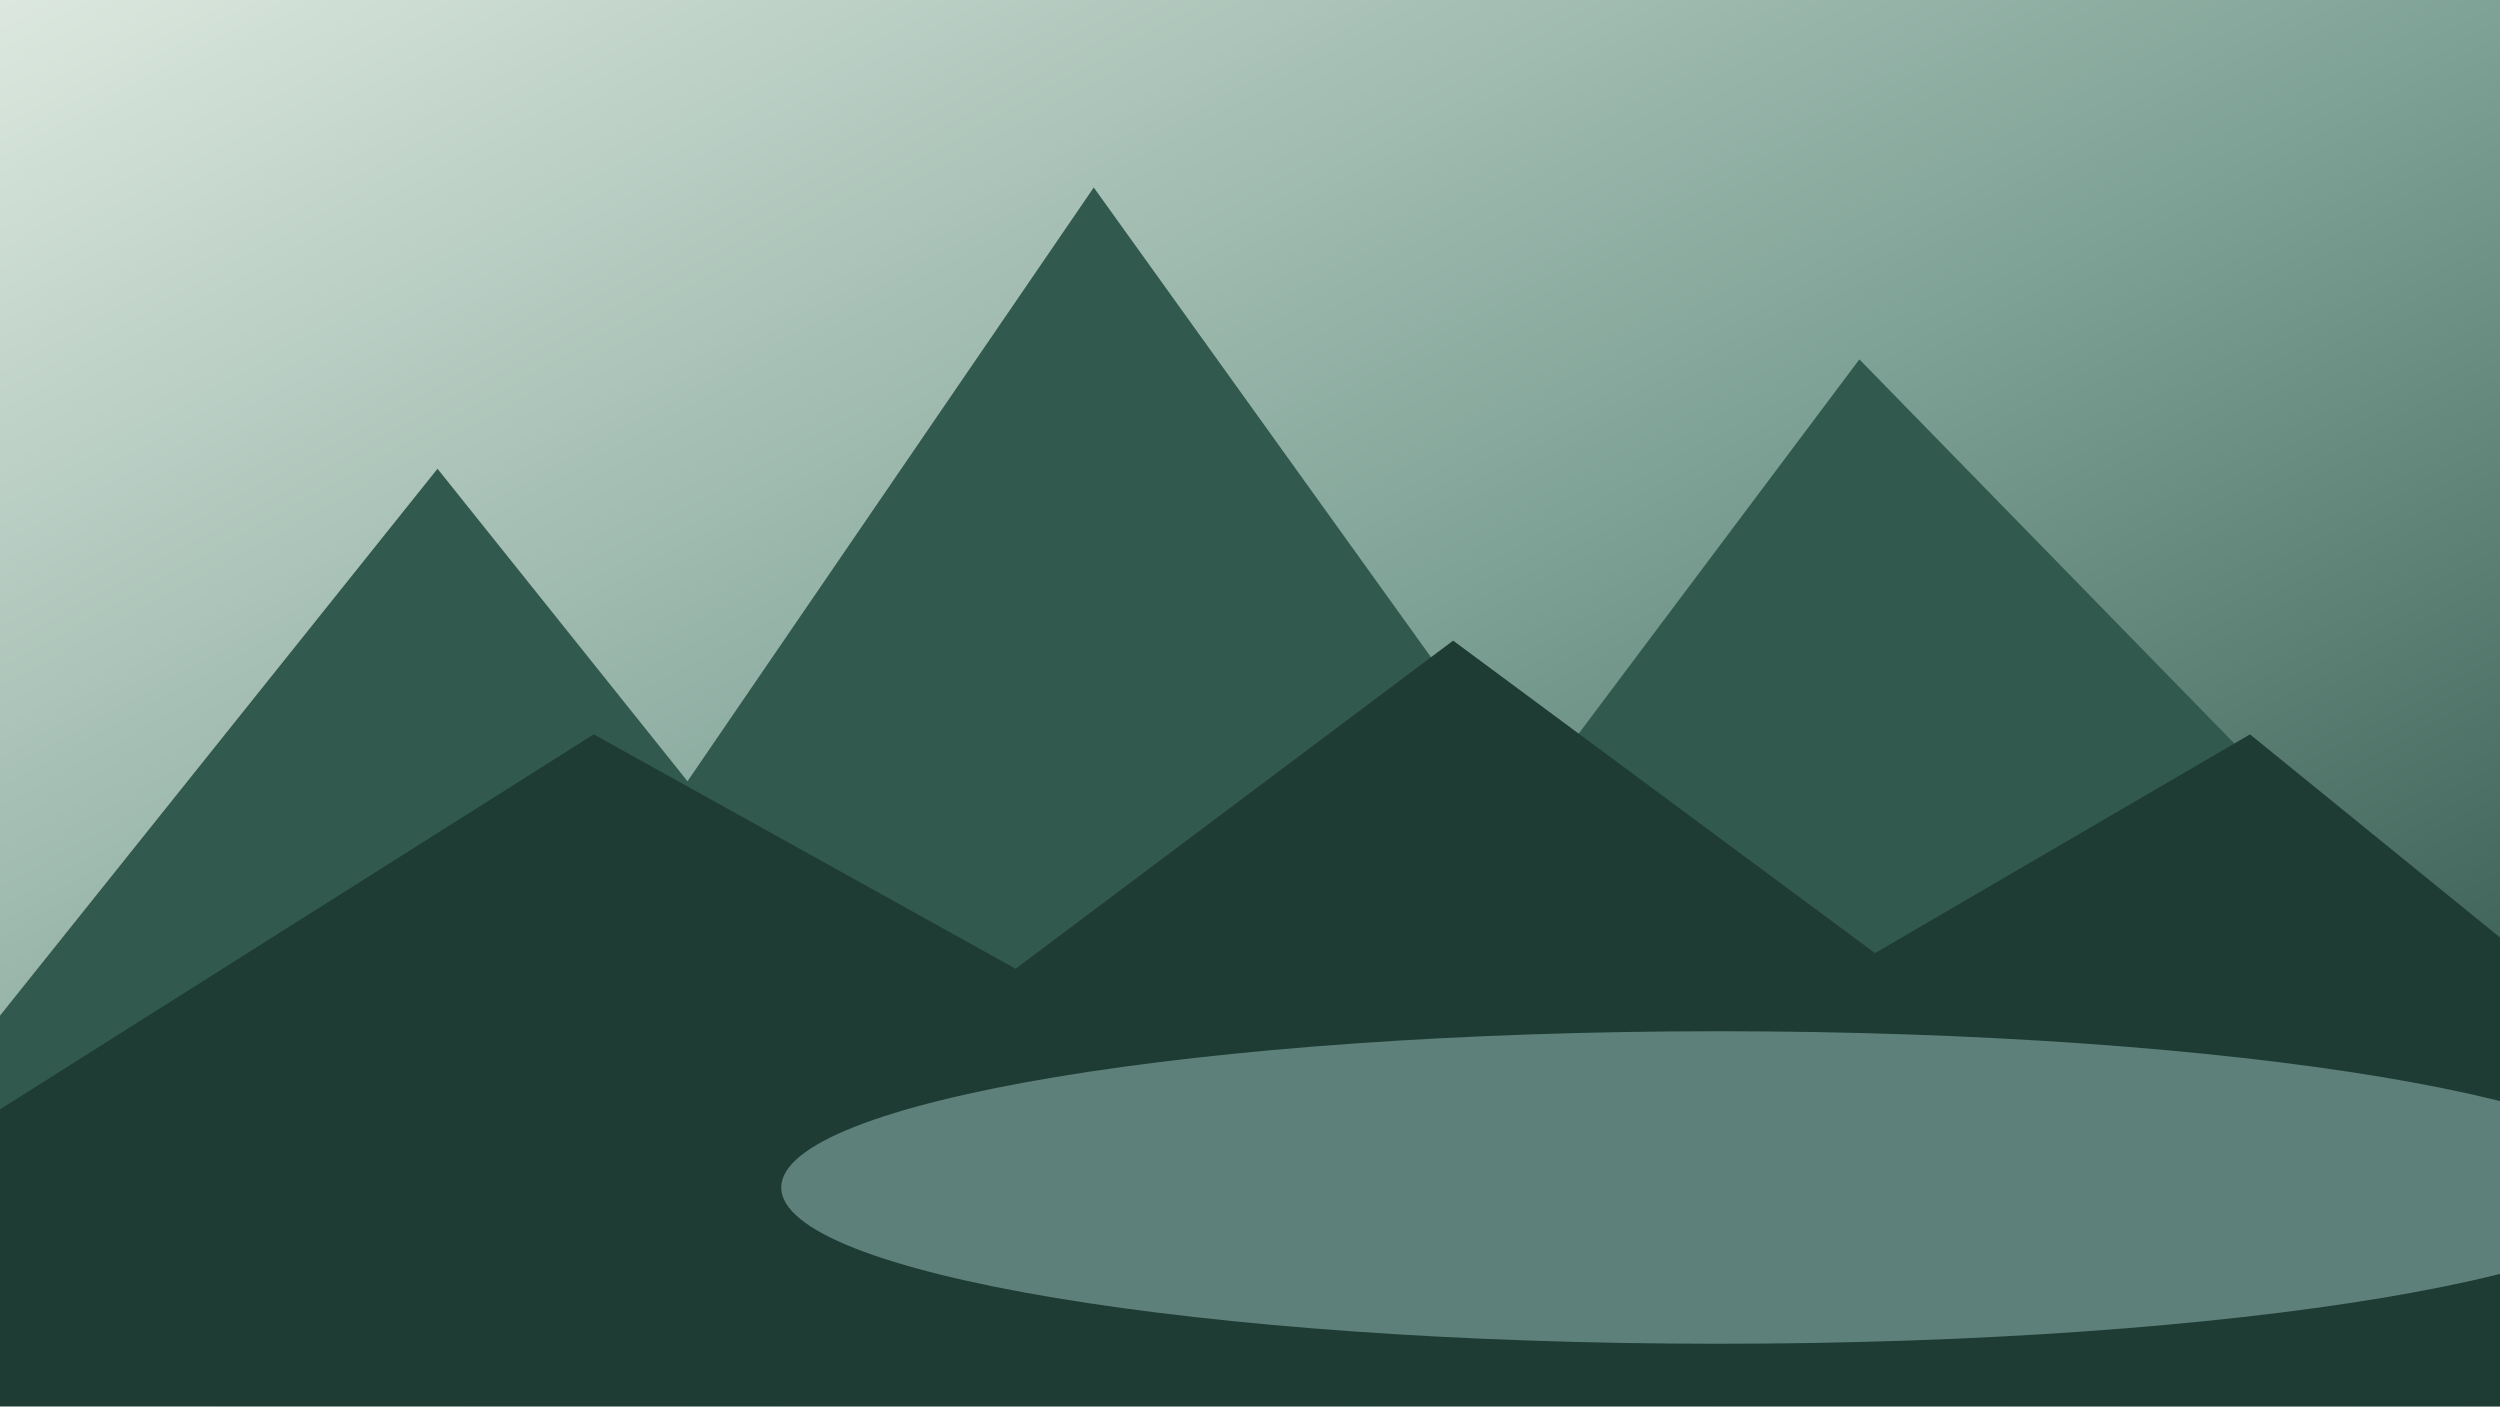
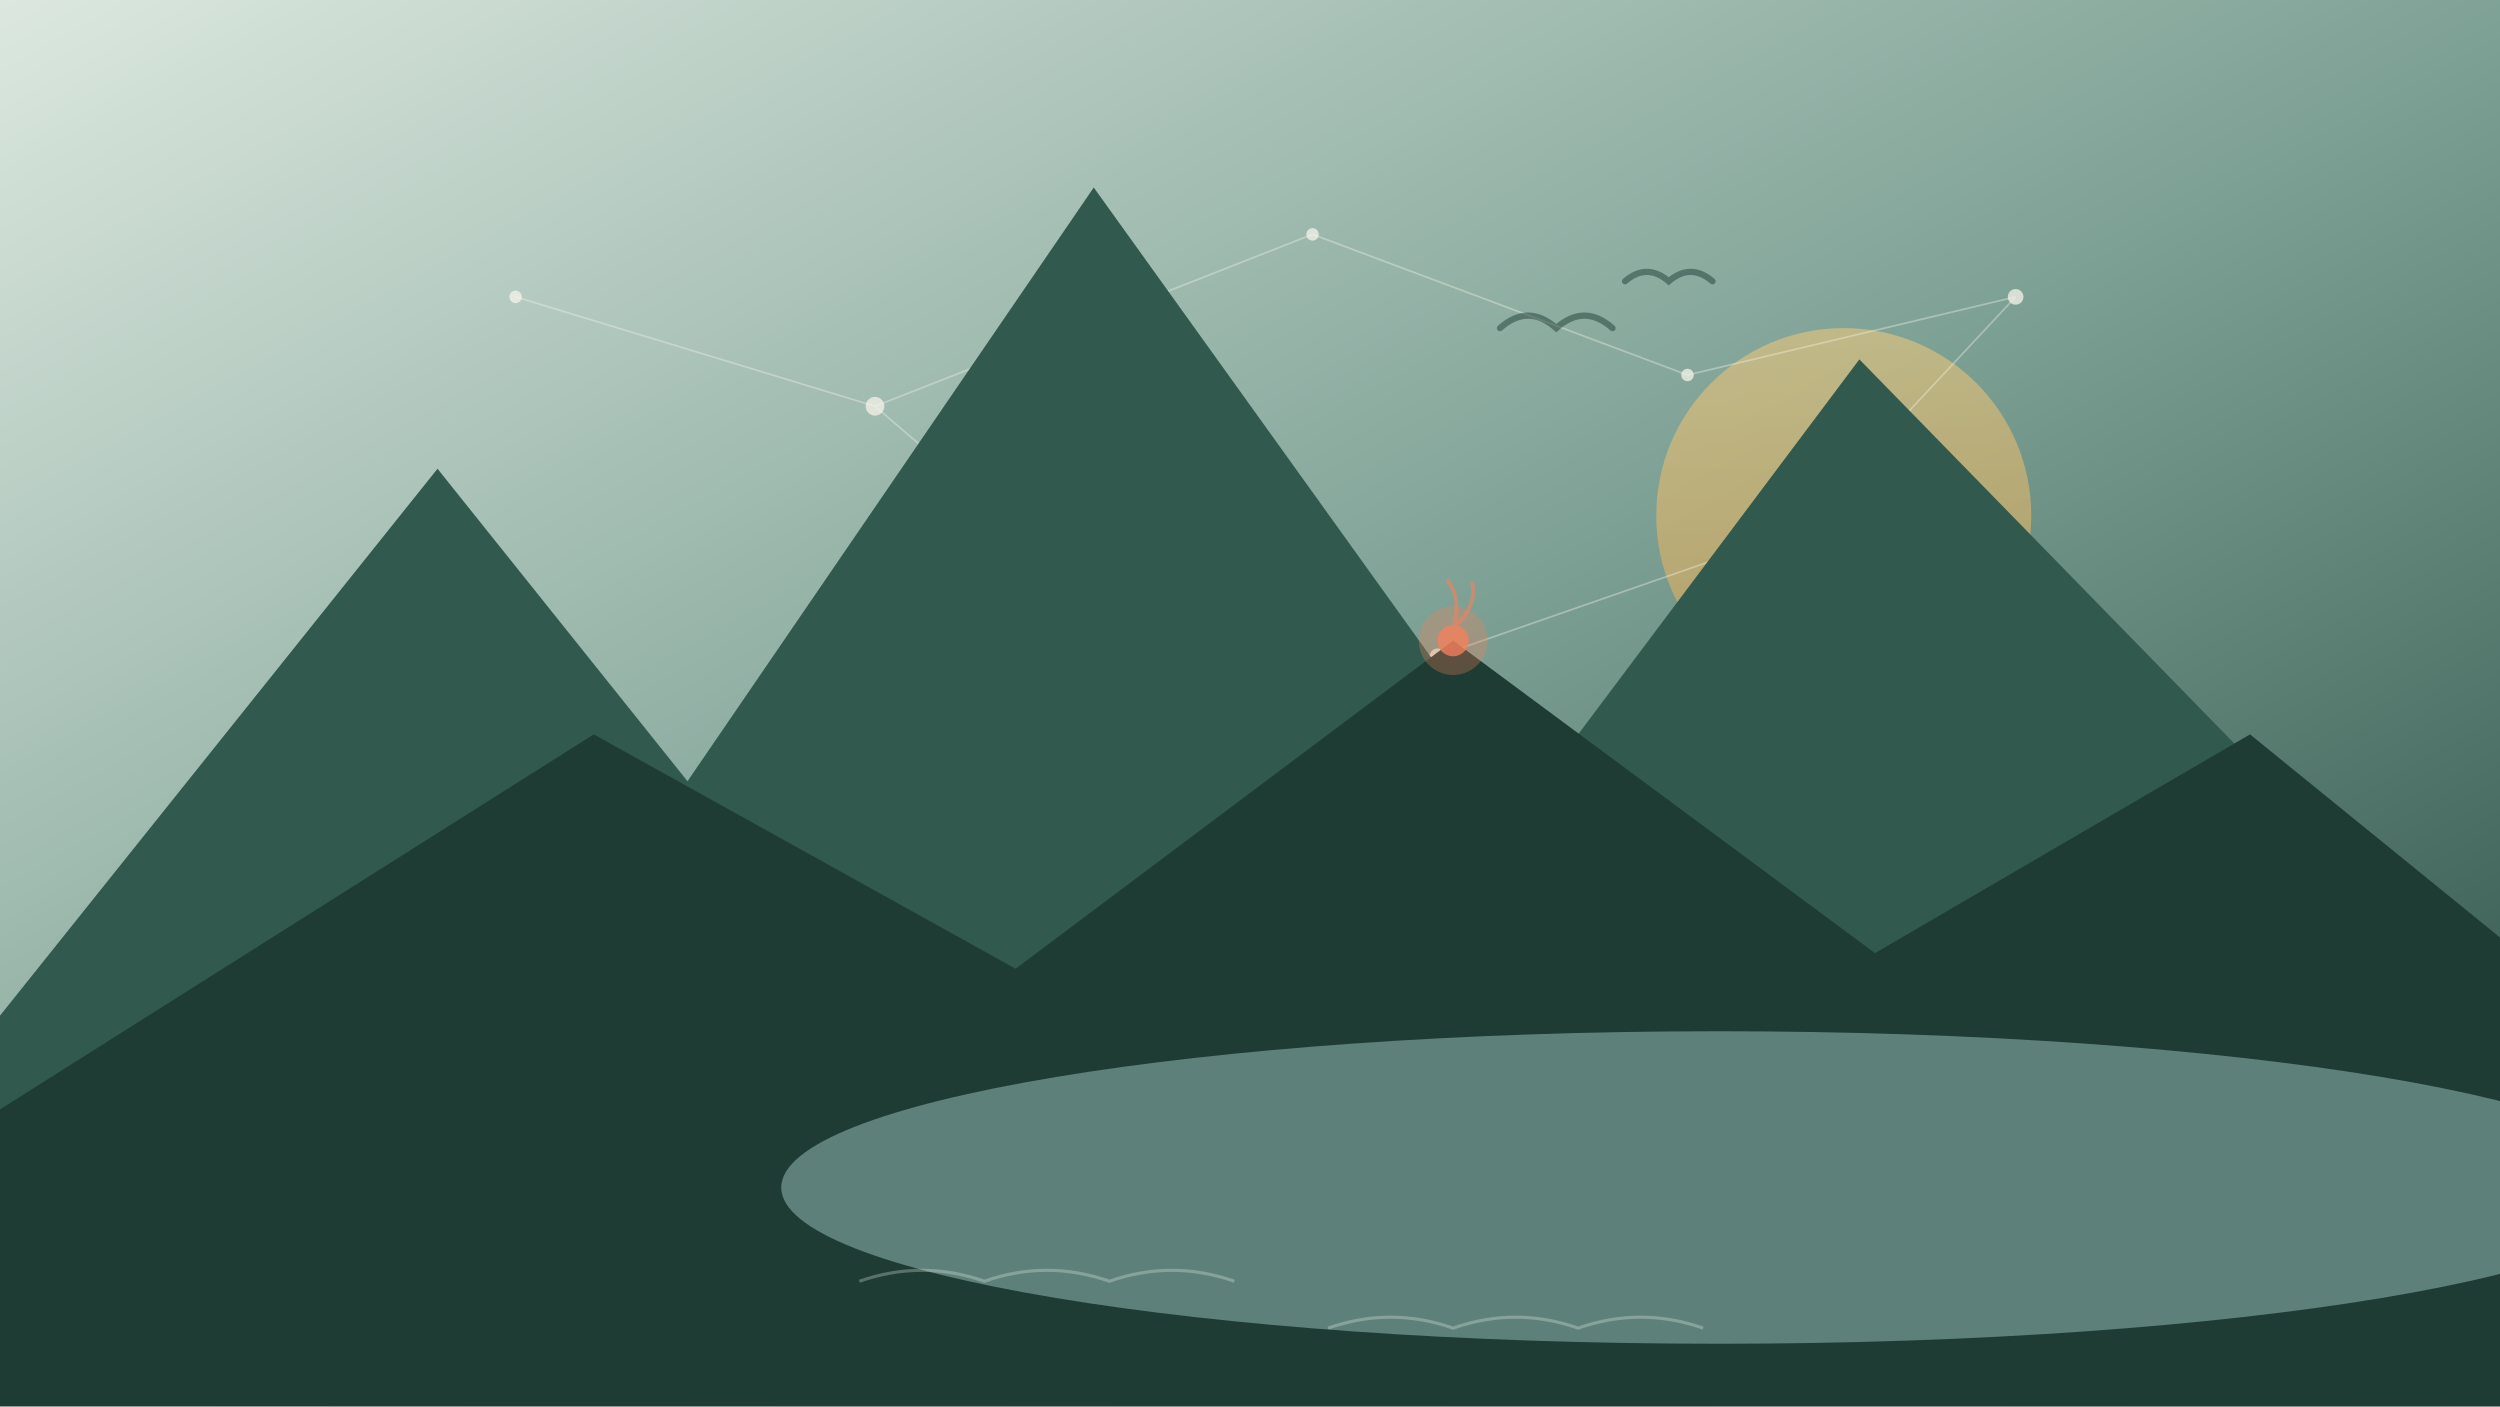
<svg xmlns="http://www.w3.org/2000/svg" viewBox="0 0 1600 900">
  <defs>
-     <linearGradient id="a" x2="1" y2="1">
-       <stop stop-color="#dce8df" />
+     <linearGradient id="sky" x1="0" y1="0" x2="1" y2="1">
+       <stop offset="0" stop-color="#dce8df" />
      <stop offset=".5" stop-color="#7fa296" />
      <stop offset="1" stop-color="#24483e" />
    </linearGradient>
+     <linearGradient id="sun" x1="0" y1="0" x2="0" y2="1">
+       <stop offset="0" stop-color="#f4c97a" />
+       <stop offset="1" stop-color="#e8a94f" />
+     </linearGradient>
  </defs>
-   <rect width="1600" height="900" fill="url(#a)" />
+   <rect width="1600" height="900" fill="url(#sky)" />
+   <ellipse cx="1180" cy="330" rx="120" ry="120" fill="url(#sun)" opacity=".55" />
+   <g stroke="#f6f3ea" stroke-width="1.1" opacity=".38" fill="none">
+     <path d="M330,190 L560,260" />
+     <path d="M560,260 L840,150" />
+     <path d="M560,260 L700,380" />
+     <path d="M840,150 L1080,240" />
+     <path d="M700,380 L920,420" />
+     <path d="M1080,240 L1290,190" />
+     <path d="M920,420 L1150,340" />
+     <path d="M1150,340 L1290,190" />
+   </g>
+   <g fill="#f6f3ea" opacity=".75">
+     <circle cx="330" cy="190" r="4" />
+     <circle cx="560" cy="260" r="6" />
+     <circle cx="840" cy="150" r="4" />
+     <circle cx="700" cy="380" r="7" />
+     <circle cx="1080" cy="240" r="4" />
+     <circle cx="920" cy="420" r="5" />
+     <circle cx="1150" cy="340" r="4" />
+     <circle cx="1290" cy="190" r="5" />
+   </g>
+   <g fill="none" stroke="#1e3c34" stroke-width="4" stroke-linecap="round" opacity=".5">
+     <path d="M960,210 q18,-16 36,0 q18,-16 36,0" />
+     <path d="M1040,180 q14,-12 28,0 q14,-12 28,0" />
+   </g>
  <path d="M0 650 280 300 440 500 700 120 980 510 1190 230 1600 650V900H0Z" fill="#31594d" />
  <path d="M0 710 380 470 650 620 930 410 1200 610 1440 470 1600 600V900H0Z" fill="#1e3c34" />
+   <g opacity=".85">
+     <circle cx="930" cy="410" r="10" fill="#f4805a" />
+     <circle cx="930" cy="410" r="22" fill="#f4805a" opacity=".35" />
+     <path d="M930,405 q6,-22 -4,-34 M930,402 q16,-14 12,-30" stroke="#f4805a" stroke-width="2.5" fill="none" opacity=".7" />
+   </g>
  <ellipse cx="1100" cy="760" rx="600" ry="100" fill="#9bc5c0" opacity=".5" />
+   <g stroke="#e9eee5" stroke-width="2" opacity=".3" fill="none">
+     <path d="M550,820 q40,-14 80,0 q40,-14 80,0 q40,-14 80,0" />
+     <path d="M850,850 q40,-14 80,0 q40,-14 80,0 q40,-14 80,0" />
+   </g>
</svg>
